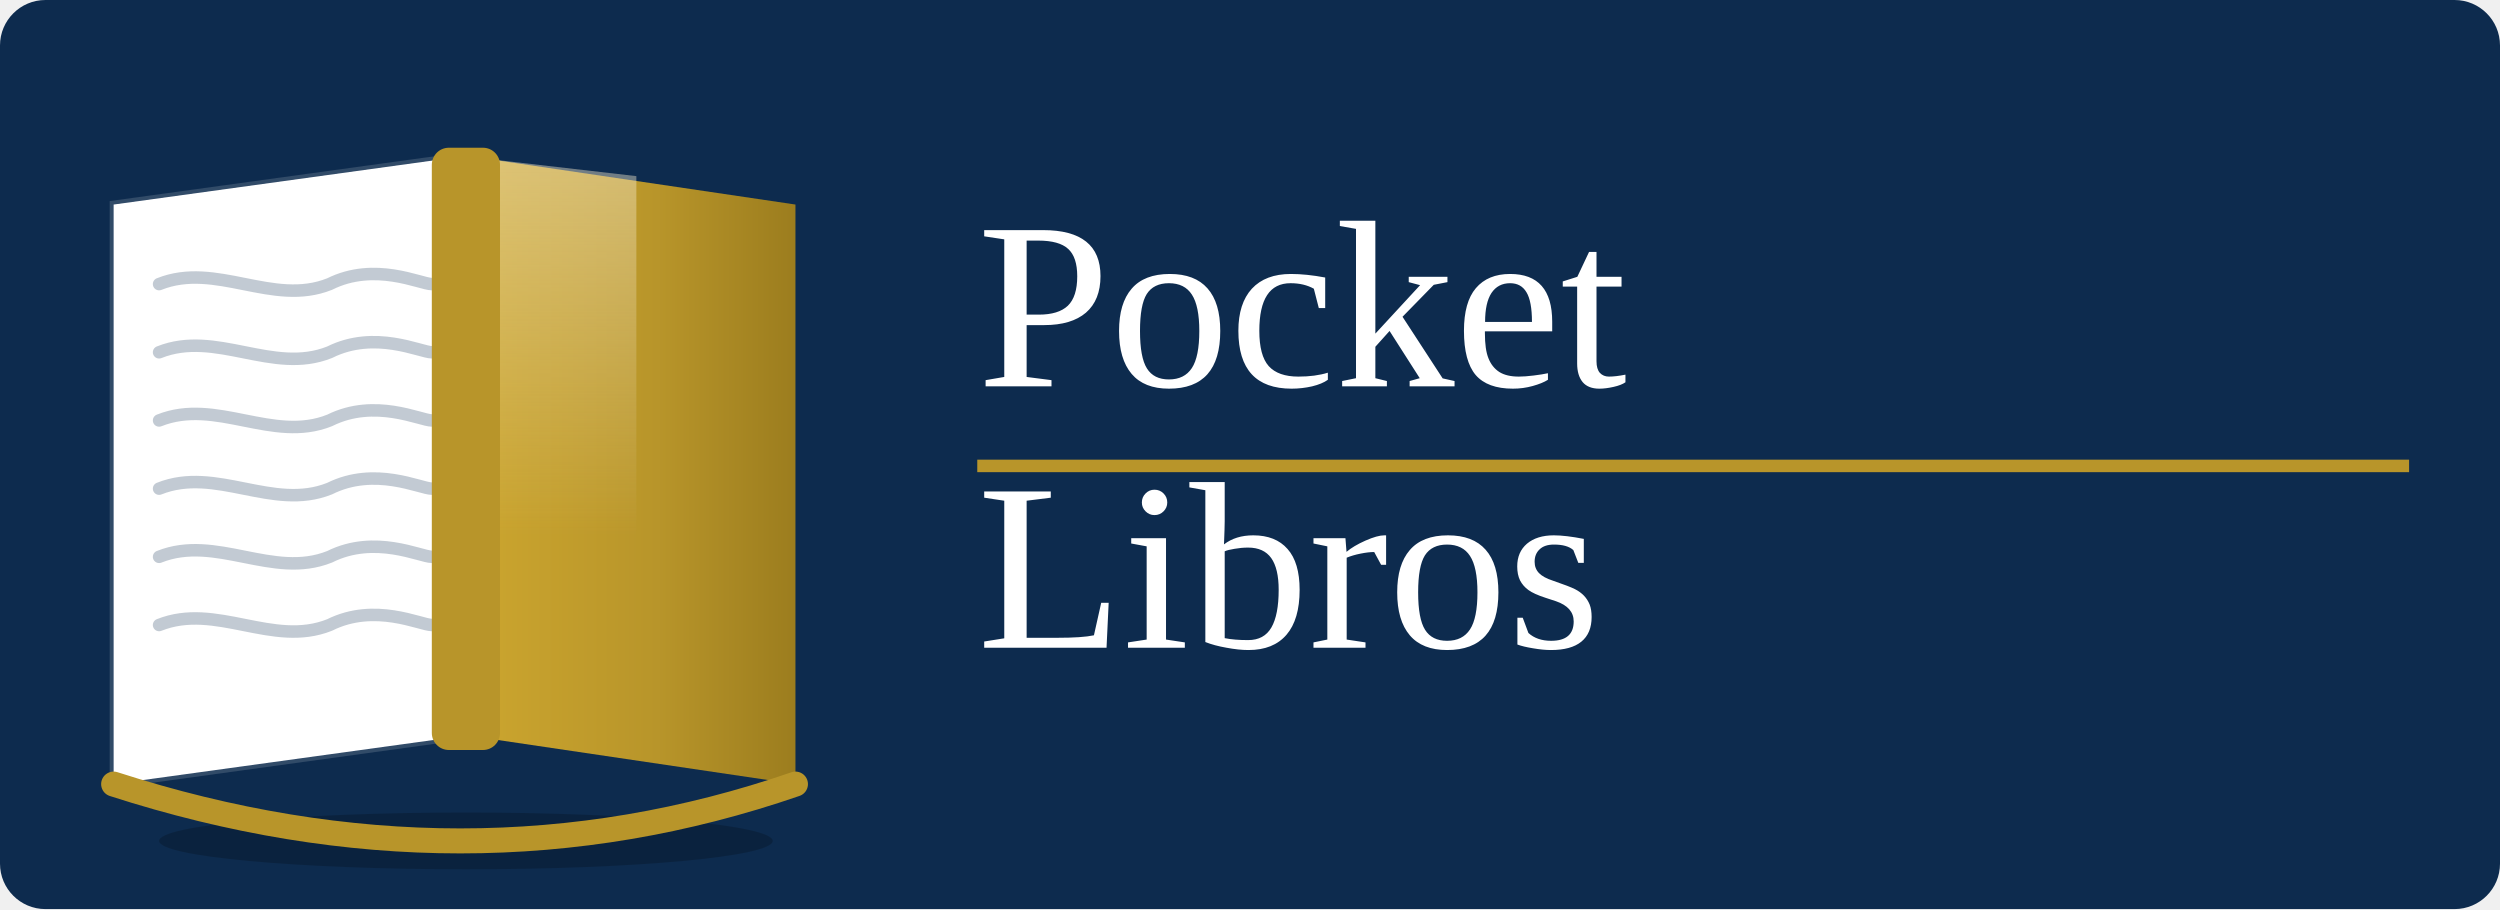
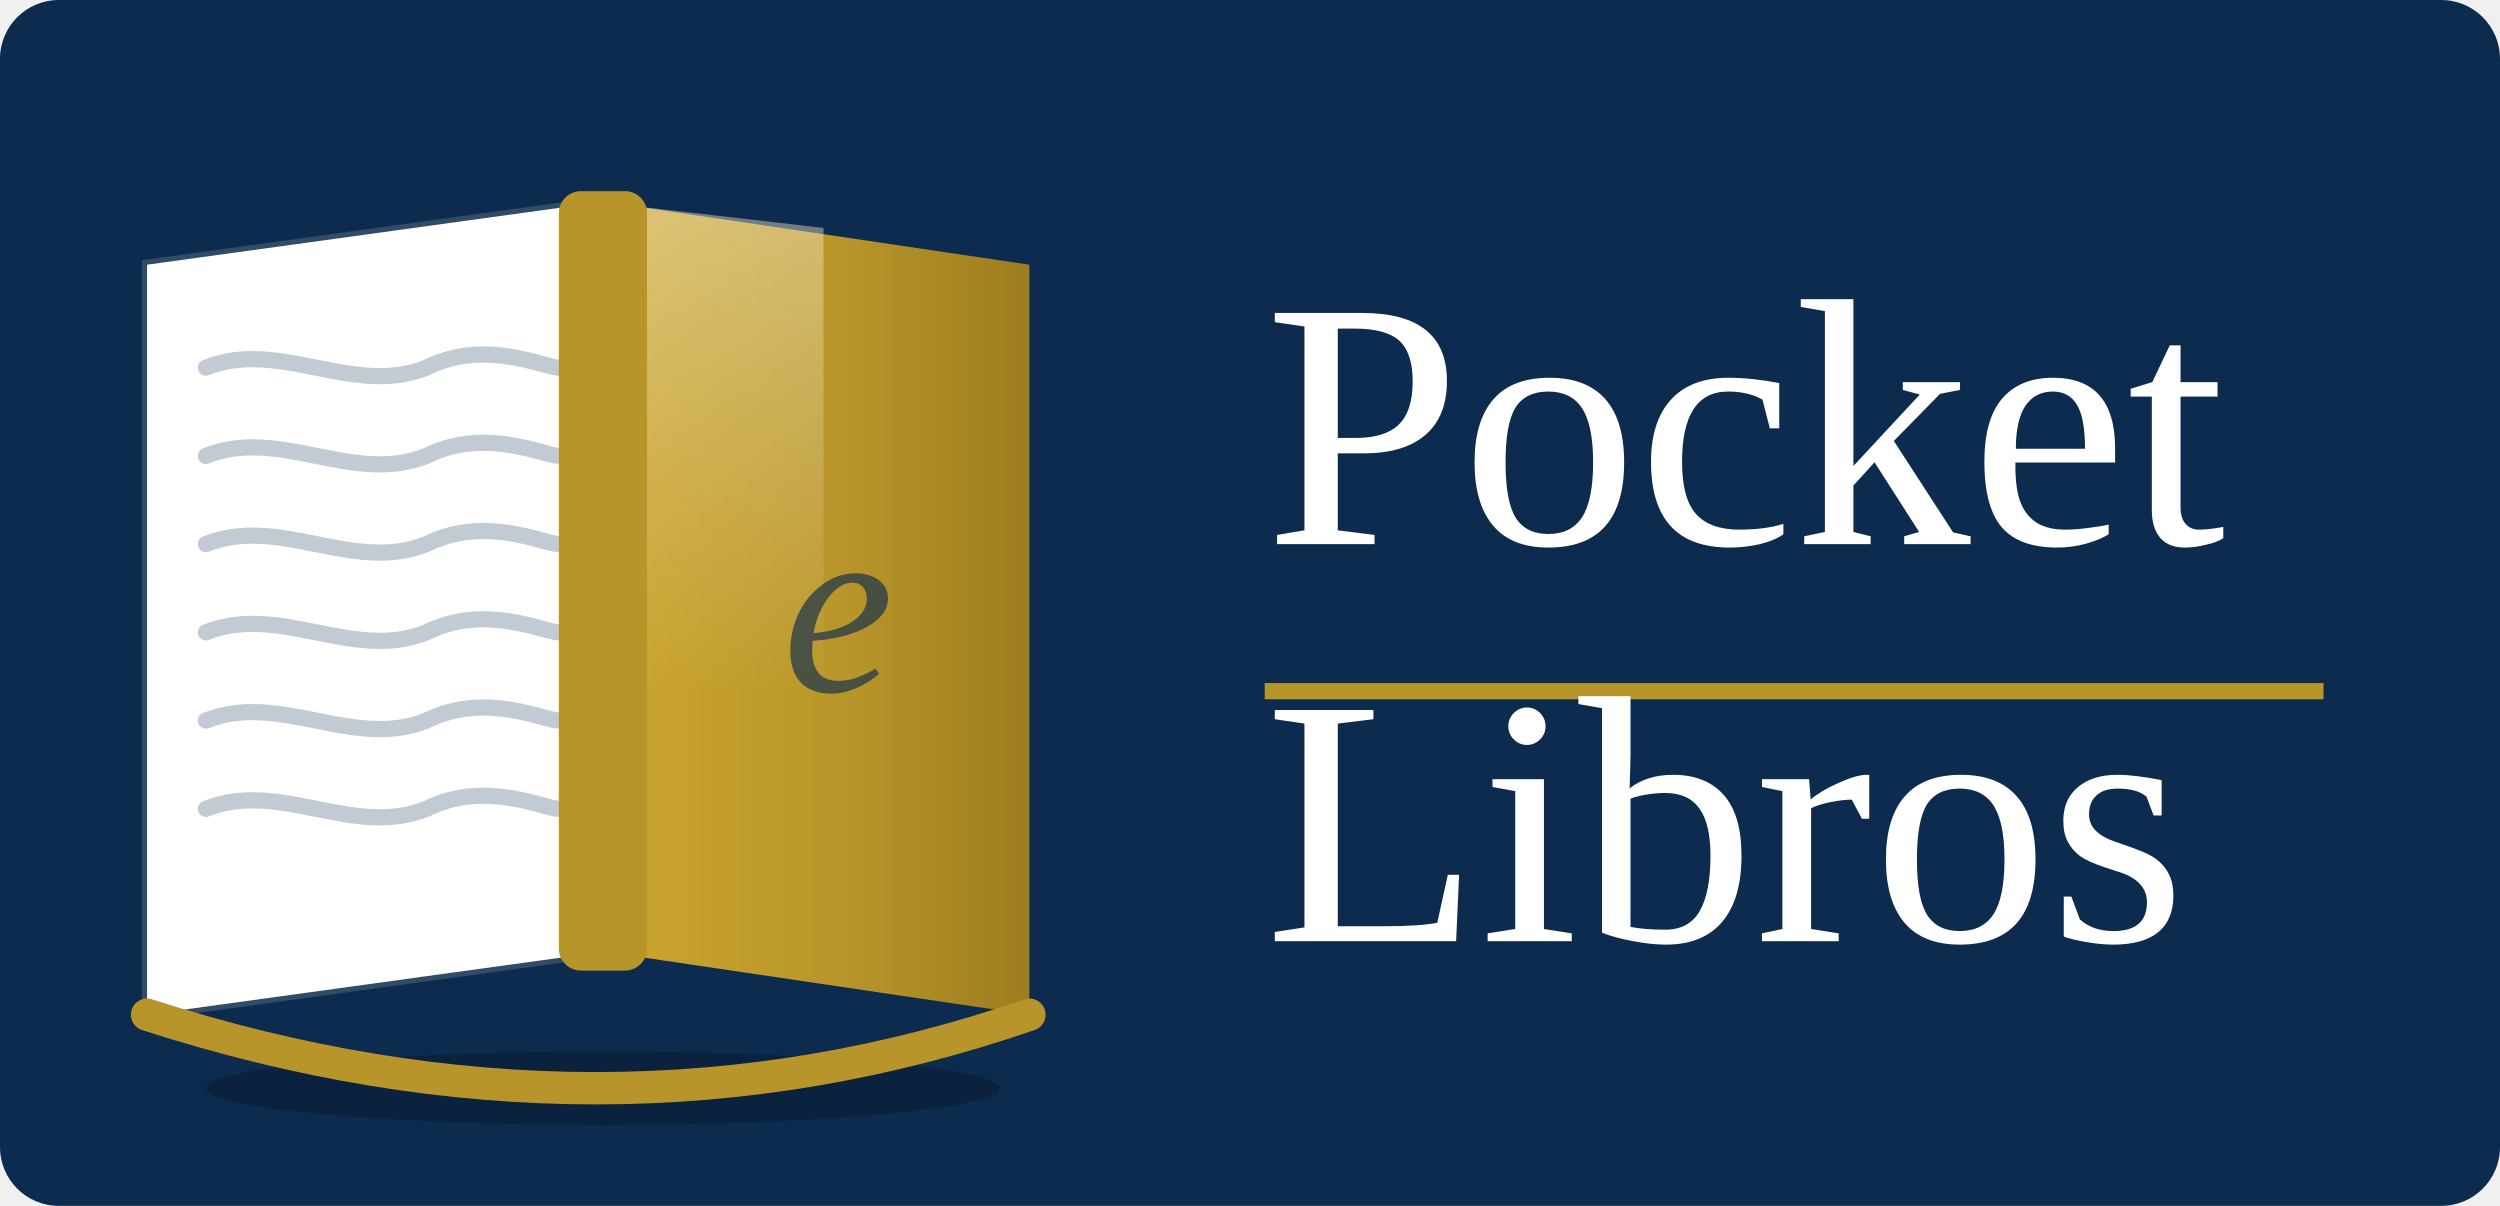
- <svg xmlns="http://www.w3.org/2000/svg" viewBox="0 0 220 80" role="img" aria-label="Pocket Libros">
+ <svg xmlns="http://www.w3.org/2000/svg" viewBox="0 0 170 82" role="img" aria-label="Pocket Libros">
  <defs>
    <linearGradient id="gp3" x1="0%" y1="0%" x2="100%" y2="0%">
      <stop offset="0%" stop-color="#CAA42E" />
      <stop offset="55%" stop-color="#B8952A" />
      <stop offset="100%" stop-color="#9C7D1E" />
    </linearGradient>
    <linearGradient id="gs3" x1="0%" y1="0%" x2="0%" y2="100%">
      <stop offset="0%" stop-color="#F5EACC" stop-opacity="0.45" />
      <stop offset="65%" stop-color="#F5EACC" stop-opacity="0" />
    </linearGradient>
    <clipPath id="lc3">
      <path d="M10,18 L39,14 L39,65 L10,69 Z" />
    </clipPath>
  </defs>
-   <rect width="220" height="80" rx="4" fill="#0D2B4E" />
+   <rect width="170" height="82" rx="4" fill="#0D2B4E" />
  <ellipse cx="41" cy="74" rx="27" ry="2.5" fill="#000" opacity="0.2" />
  <path d="M10,18 L39,14 L39,65 L10,69 Z" fill="#FFFFFF" stroke="rgba(255,255,255,0.15)" stroke-width="0.7" />
  <g clip-path="url(#lc3)" fill="none" stroke="#0D2B4E" stroke-width="1.1" stroke-linecap="round" opacity="0.25">
    <path d="M14,25 C19,23 24,27 29,25 C33,23 37,25 38,25" />
    <path d="M14,31 C19,29 24,33 29,31 C33,29 37,31 38,31" />
    <path d="M14,37 C19,35 24,39 29,37 C33,35 37,37 38,37" />
    <path d="M14,43 C19,41 24,45 29,43 C33,41 37,43 38,43" />
    <path d="M14,49 C19,47 24,51 29,49 C33,47 37,49 38,49" />
    <path d="M14,55 C19,53 24,57 29,55 C33,53 37,55 38,55" />
  </g>
  <path d="M43,14 L70,18 L70,69 L43,65 Z" fill="url(#gp3)" />
  <path d="M43,14 L56,15.5 L56,65 L43,65 Z" fill="url(#gs3)" />
+   <text x="57" y="47" font-family="Georgia,'Times New Roman',serif" font-size="17" font-style="italic" fill="#0D2B4E" text-anchor="middle" opacity="0.65">e</text>
  <rect x="38" y="13" width="6" height="53" rx="1.5" fill="#B8952A" />
  <path d="M10,69 Q41,79 70,69" fill="none" stroke="#B8952A" stroke-width="2.2" stroke-linecap="round" />
-   <text x="86" y="34" font-family="Georgia,'Times New Roman',serif" font-size="21" font-weight="normal" fill="#FFFFFF">Pocket</text>
-   <line x1="86" y1="41" x2="212" y2="41" stroke="#B8952A" stroke-width="1.1" />
-   <text x="86" y="57" font-family="Georgia,'Times New Roman',serif" font-size="21" font-weight="normal" fill="#FFFFFF">Libros</text>
+   <text x="86" y="37" font-family="Georgia,'Times New Roman',serif" font-size="24" font-weight="normal" fill="#FFFFFF">Pocket</text>
+   <line x1="86" y1="47" x2="158" y2="47" stroke="#B8952A" stroke-width="1.1" />
+   <text x="86" y="64" font-family="Georgia,'Times New Roman',serif" font-size="24" font-weight="normal" fill="#FFFFFF">Libros</text>
</svg>
